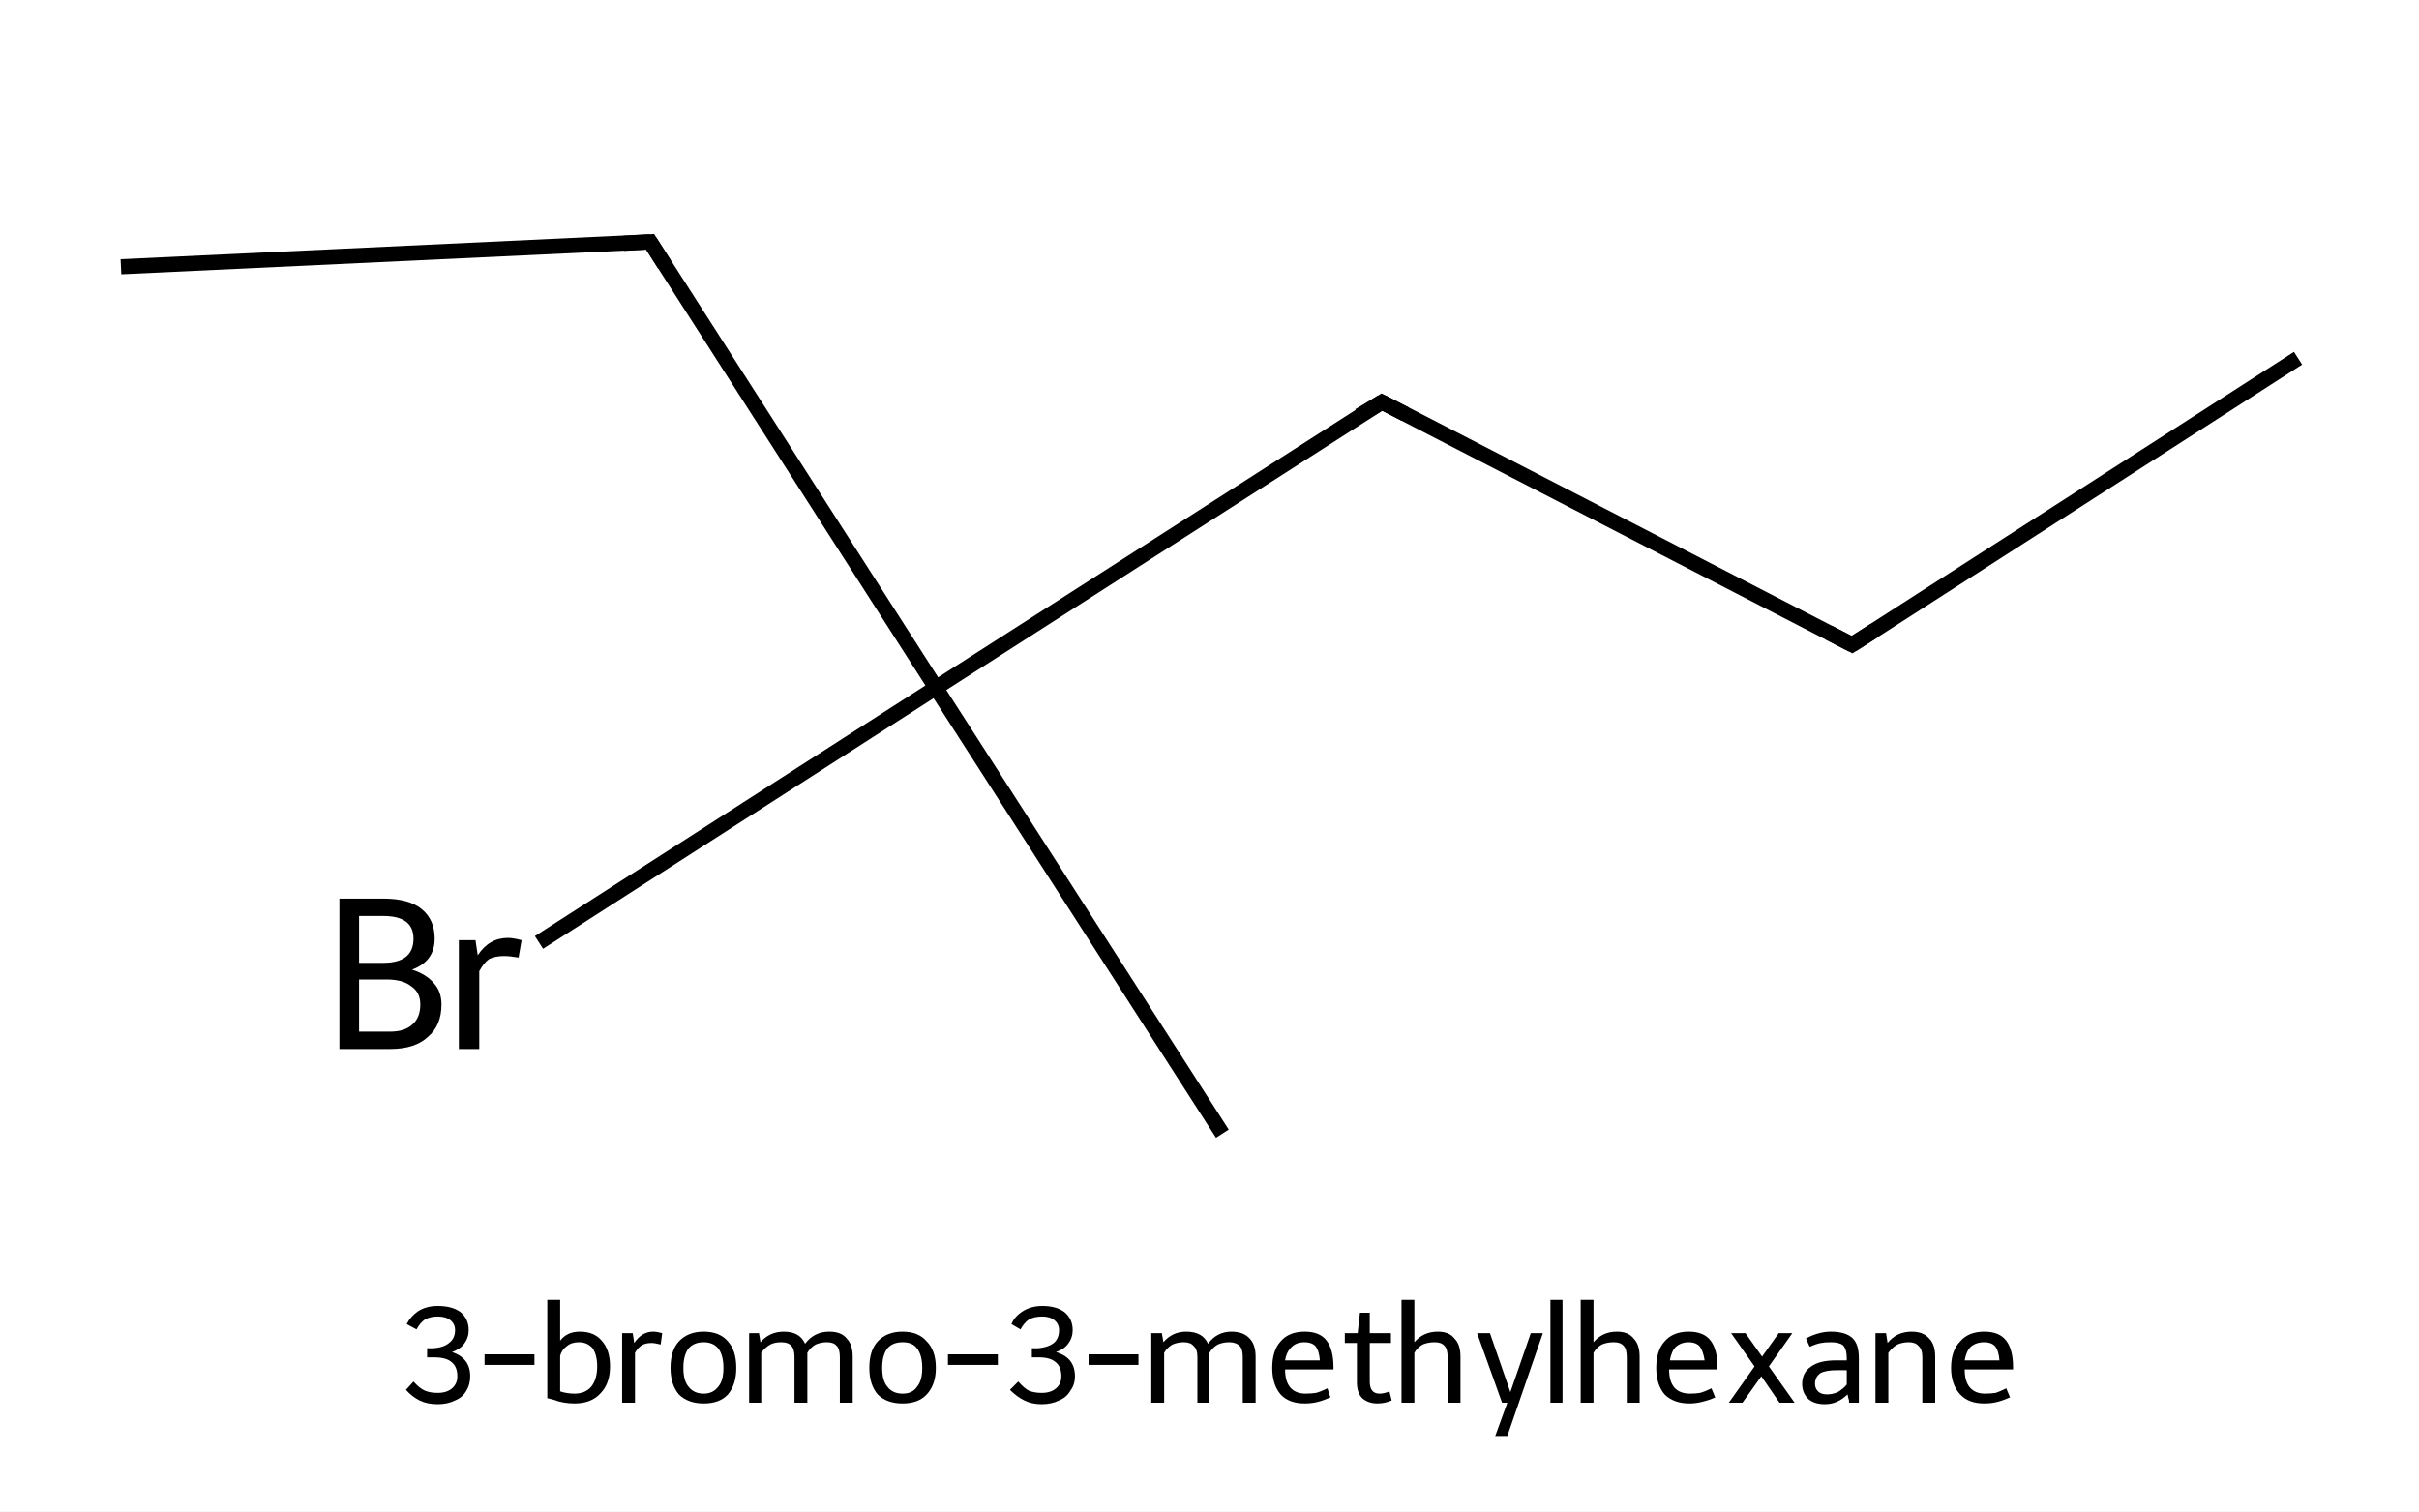
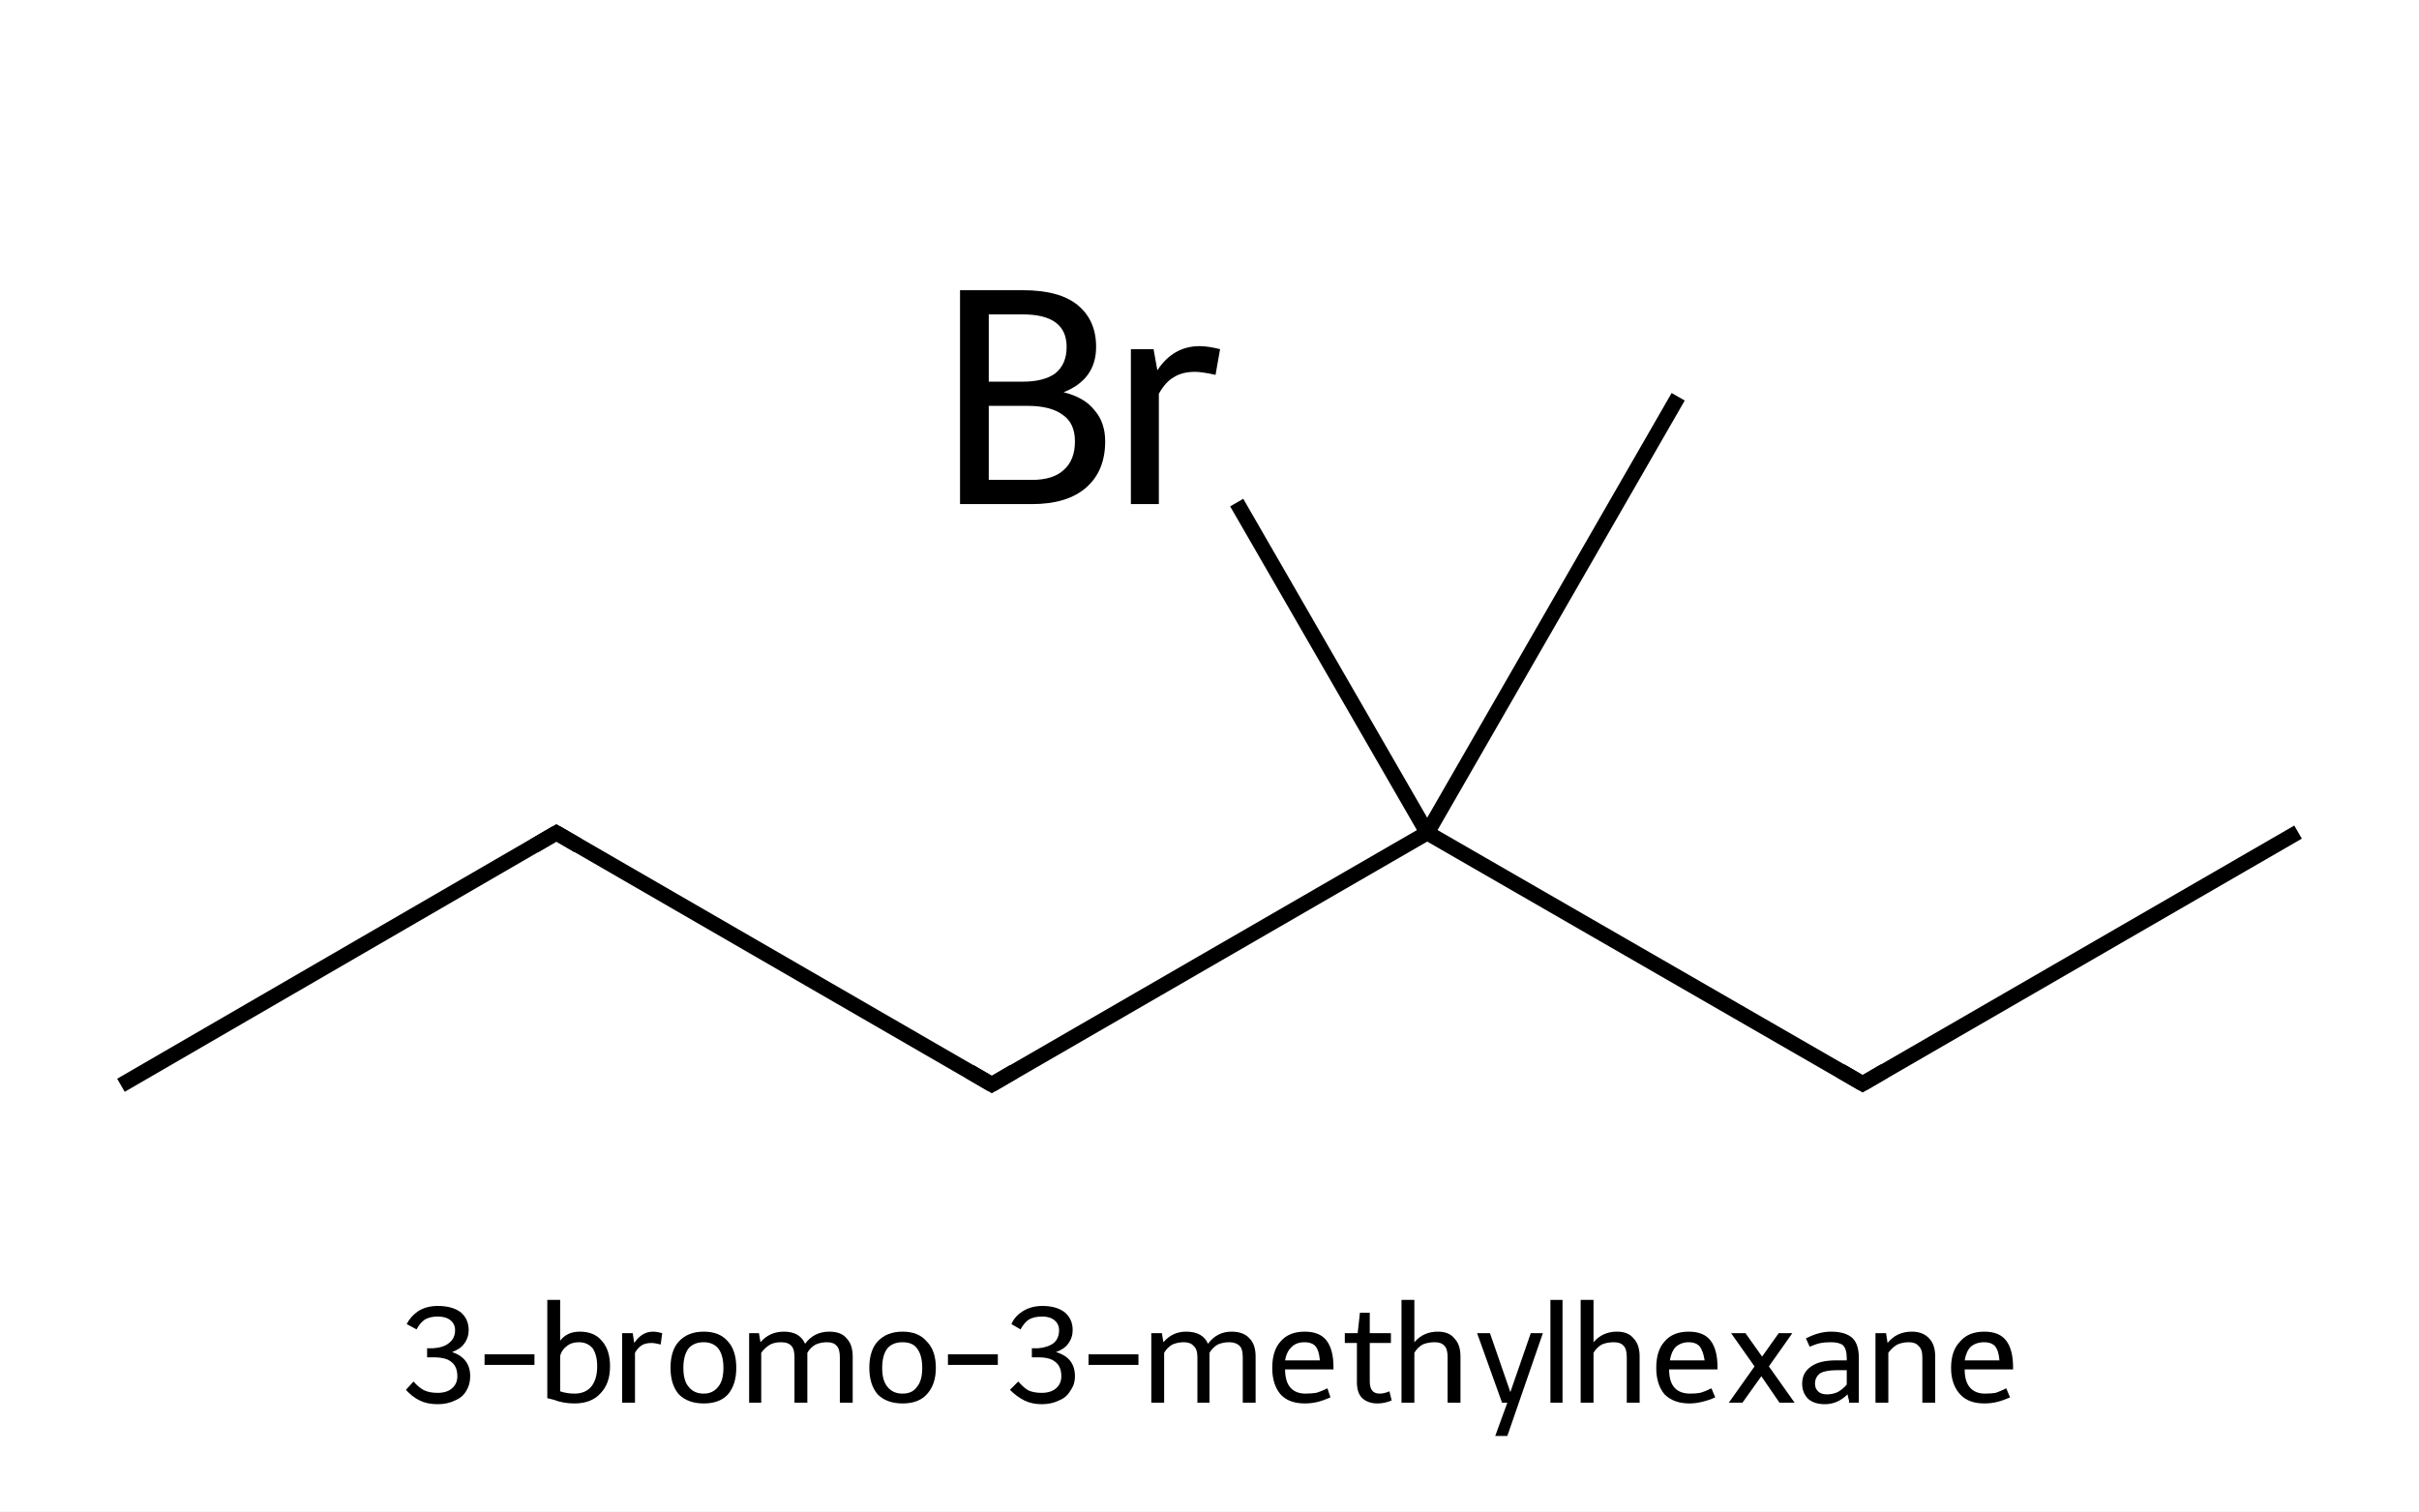
<svg xmlns="http://www.w3.org/2000/svg" version="1.1" baseProfile="full" xml:space="preserve" width="320px" height="200px" viewBox="0 0 320 200">
  <rect style="opacity:1.0;fill:#FFFFFF;stroke:none" width="320.0" height="200.0" x="0.0" y="0.0"> </rect>
-   <path class="bond-0 atom-0 atom-1" d="M 304.0,47.4 L 245.0,85.3" style="fill:none;fill-rule:evenodd;stroke:#000000;stroke-width:2.0px;stroke-linecap:butt;stroke-linejoin:miter;stroke-opacity:1" />
-   <path class="bond-1 atom-1 atom-2" d="M 245.0,85.3 L 182.8,53.2" style="fill:none;fill-rule:evenodd;stroke:#000000;stroke-width:2.0px;stroke-linecap:butt;stroke-linejoin:miter;stroke-opacity:1" />
-   <path class="bond-2 atom-2 atom-3" d="M 182.8,53.2 L 123.8,91.0" style="fill:none;fill-rule:evenodd;stroke:#000000;stroke-width:2.0px;stroke-linecap:butt;stroke-linejoin:miter;stroke-opacity:1" />
-   <path class="bond-3 atom-3 atom-4" d="M 123.8,91.0 L 161.7,150.0" style="fill:none;fill-rule:evenodd;stroke:#000000;stroke-width:2.0px;stroke-linecap:butt;stroke-linejoin:miter;stroke-opacity:1" />
-   <path class="bond-4 atom-3 atom-5" d="M 123.8,91.0 L 71.3,124.7" style="fill:none;fill-rule:evenodd;stroke:#000000;stroke-width:2.0px;stroke-linecap:butt;stroke-linejoin:miter;stroke-opacity:1" />
-   <path class="bond-5 atom-3 atom-6" d="M 123.8,91.0 L 86.0,32.0" style="fill:none;fill-rule:evenodd;stroke:#000000;stroke-width:2.0px;stroke-linecap:butt;stroke-linejoin:miter;stroke-opacity:1" />
-   <path class="bond-6 atom-6 atom-7" d="M 86.0,32.0 L 16.0,35.3" style="fill:none;fill-rule:evenodd;stroke:#000000;stroke-width:2.0px;stroke-linecap:butt;stroke-linejoin:miter;stroke-opacity:1" />
-   <path d="M 248.0,83.4 L 245.0,85.3 L 241.9,83.7" style="fill:none;stroke:#000000;stroke-width:2.0px;stroke-linecap:butt;stroke-linejoin:miter;stroke-miterlimit:10;stroke-opacity:1;" />
-   <path d="M 185.9,54.8 L 182.8,53.2 L 179.8,55.0" style="fill:none;stroke:#000000;stroke-width:2.0px;stroke-linecap:butt;stroke-linejoin:miter;stroke-miterlimit:10;stroke-opacity:1;" />
-   <path d="M 87.9,35.0 L 86.0,32.0 L 82.5,32.2" style="fill:none;stroke:#000000;stroke-width:2.0px;stroke-linecap:butt;stroke-linejoin:miter;stroke-miterlimit:10;stroke-opacity:1;" />
-   <path class="atom-5" d="M 54.5 128.3 Q 56.4 128.9, 57.4 130.1 Q 58.4 131.2, 58.4 132.9 Q 58.4 135.7, 56.6 137.2 Q 54.9 138.8, 51.6 138.8 L 44.9 138.8 L 44.9 118.9 L 50.7 118.9 Q 54.1 118.9, 55.8 120.3 Q 57.5 121.7, 57.5 124.2 Q 57.5 127.2, 54.5 128.3 M 47.5 121.2 L 47.5 127.4 L 50.7 127.4 Q 52.7 127.4, 53.7 126.6 Q 54.7 125.8, 54.7 124.2 Q 54.7 121.2, 50.7 121.2 L 47.5 121.2 M 51.6 136.5 Q 53.5 136.5, 54.5 135.6 Q 55.6 134.7, 55.6 132.9 Q 55.6 131.3, 54.4 130.5 Q 53.3 129.6, 51.1 129.6 L 47.5 129.6 L 47.5 136.5 L 51.6 136.5 " fill="#000000" />
-   <path class="atom-5" d="M 62.9 124.4 L 63.2 126.4 Q 64.7 124.1, 67.2 124.1 Q 67.9 124.1, 69.0 124.4 L 68.6 126.7 Q 67.4 126.5, 66.7 126.5 Q 65.5 126.5, 64.7 126.9 Q 64.0 127.4, 63.4 128.5 L 63.4 138.8 L 60.7 138.8 L 60.7 124.4 L 62.9 124.4 " fill="#000000" />
+   <path class="bond-0 atom-0 atom-1" d="M 16.0,143.6 L 73.6,110.2" style="fill:none;fill-rule:evenodd;stroke:#000000;stroke-width:2.0px;stroke-linecap:butt;stroke-linejoin:miter;stroke-opacity:1" />
+   <path class="bond-1 atom-1 atom-2" d="M 73.6,110.2 L 131.2,143.5" style="fill:none;fill-rule:evenodd;stroke:#000000;stroke-width:2.0px;stroke-linecap:butt;stroke-linejoin:miter;stroke-opacity:1" />
+   <path class="bond-2 atom-2 atom-3" d="M 131.2,143.5 L 188.8,110.2" style="fill:none;fill-rule:evenodd;stroke:#000000;stroke-width:2.0px;stroke-linecap:butt;stroke-linejoin:miter;stroke-opacity:1" />
+   <path class="bond-3 atom-3 atom-4" d="M 188.8,110.2 L 222.0,52.5" style="fill:none;fill-rule:evenodd;stroke:#000000;stroke-width:2.0px;stroke-linecap:butt;stroke-linejoin:miter;stroke-opacity:1" />
+   <path class="bond-4 atom-3 atom-5" d="M 188.8,110.2 L 163.6,66.5" style="fill:none;fill-rule:evenodd;stroke:#000000;stroke-width:2.0px;stroke-linecap:butt;stroke-linejoin:miter;stroke-opacity:1" />
+   <path class="bond-5 atom-3 atom-6" d="M 188.8,110.2 L 246.4,143.4" style="fill:none;fill-rule:evenodd;stroke:#000000;stroke-width:2.0px;stroke-linecap:butt;stroke-linejoin:miter;stroke-opacity:1" />
+   <path class="bond-6 atom-6 atom-7" d="M 246.4,143.4 L 304.0,110.1" style="fill:none;fill-rule:evenodd;stroke:#000000;stroke-width:2.0px;stroke-linecap:butt;stroke-linejoin:miter;stroke-opacity:1" />
+   <path d="M 70.7,111.9 L 73.6,110.2 L 76.5,111.9" style="fill:none;stroke:#000000;stroke-width:2.0px;stroke-linecap:butt;stroke-linejoin:miter;stroke-miterlimit:10;stroke-opacity:1;" />
+   <path d="M 128.3,141.8 L 131.2,143.5 L 134.1,141.8" style="fill:none;stroke:#000000;stroke-width:2.0px;stroke-linecap:butt;stroke-linejoin:miter;stroke-miterlimit:10;stroke-opacity:1;" />
+   <path d="M 243.5,141.7 L 246.4,143.4 L 249.3,141.7" style="fill:none;stroke:#000000;stroke-width:2.0px;stroke-linecap:butt;stroke-linejoin:miter;stroke-miterlimit:10;stroke-opacity:1;" />
+   <path class="atom-5" d="M 140.7 51.9 Q 143.5 52.6, 144.8 54.3 Q 146.2 55.9, 146.2 58.4 Q 146.2 62.3, 143.7 64.5 Q 141.2 66.7, 136.5 66.7 L 127.0 66.7 L 127.0 38.4 L 135.3 38.4 Q 140.2 38.4, 142.6 40.4 Q 145.0 42.4, 145.0 45.9 Q 145.0 50.2, 140.7 51.9 M 130.8 41.6 L 130.8 50.5 L 135.3 50.5 Q 138.1 50.5, 139.6 49.4 Q 141.1 48.2, 141.1 45.9 Q 141.1 41.6, 135.3 41.6 L 130.8 41.6 M 136.5 63.5 Q 139.3 63.5, 140.7 62.2 Q 142.2 60.9, 142.2 58.4 Q 142.2 56.0, 140.6 54.9 Q 139.0 53.7, 135.9 53.7 L 130.8 53.7 L 130.8 63.5 L 136.5 63.5 " fill="#000000" />
+   <path class="atom-5" d="M 152.6 46.2 L 153.1 49.0 Q 155.2 45.8, 158.7 45.8 Q 159.8 45.8, 161.4 46.2 L 160.8 49.6 Q 159.0 49.2, 158.1 49.2 Q 156.4 49.2, 155.3 49.9 Q 154.2 50.5, 153.3 52.1 L 153.3 66.7 L 149.6 66.7 L 149.6 46.2 L 152.6 46.2 " fill="#000000" />
  <path class="legend" d="M 59.8 178.9 Q 61.0 179.3, 61.6 180.1 Q 62.2 180.9, 62.2 182.1 Q 62.2 183.2, 61.7 184.0 Q 61.2 184.9, 60.2 185.3 Q 59.2 185.8, 57.9 185.8 Q 56.5 185.8, 55.5 185.3 Q 54.5 184.8, 53.7 183.9 L 54.7 182.8 Q 55.5 183.7, 56.2 184.0 Q 56.9 184.3, 57.9 184.3 Q 59.1 184.3, 59.8 183.7 Q 60.5 183.1, 60.5 182.1 Q 60.5 180.8, 59.7 180.2 Q 59.0 179.6, 57.4 179.6 L 56.5 179.6 L 56.5 178.4 L 57.3 178.4 Q 58.7 178.3, 59.4 177.7 Q 60.2 177.1, 60.2 176.0 Q 60.2 175.2, 59.6 174.7 Q 59.0 174.2, 57.9 174.2 Q 56.9 174.2, 56.2 174.6 Q 55.6 175.0, 55.1 175.9 L 53.8 175.2 Q 54.3 174.2, 55.3 173.5 Q 56.4 172.8, 57.9 172.8 Q 59.8 172.8, 60.9 173.6 Q 62.0 174.5, 62.0 176.0 Q 62.0 177.0, 61.4 177.8 Q 60.9 178.5, 59.8 178.9 " fill="#000000" />
  <path class="legend" d="M 64.1 179.2 L 70.7 179.2 L 70.7 180.6 L 64.1 180.6 L 64.1 179.2 " fill="#000000" />
  <path class="legend" d="M 76.7 176.2 Q 78.6 176.2, 79.6 177.4 Q 80.7 178.6, 80.7 180.8 Q 80.7 183.1, 79.4 184.4 Q 78.2 185.7, 76.0 185.7 Q 74.5 185.7, 73.2 185.2 L 72.4 185.0 L 72.4 172.0 L 74.1 172.0 L 74.1 177.4 Q 75.0 176.2, 76.7 176.2 M 76.0 184.4 Q 77.4 184.4, 78.2 183.5 Q 79.0 182.5, 79.0 180.8 Q 79.0 179.3, 78.4 178.4 Q 77.7 177.6, 76.6 177.6 Q 75.6 177.6, 75.0 178.1 Q 74.3 178.6, 74.1 179.4 L 74.1 184.1 Q 75.0 184.4, 76.0 184.4 " fill="#000000" />
  <path class="legend" d="M 83.7 176.4 L 83.9 177.7 Q 84.9 176.2, 86.4 176.2 Q 86.9 176.2, 87.6 176.4 L 87.4 177.9 Q 86.6 177.7, 86.2 177.7 Q 85.4 177.7, 84.9 178.0 Q 84.4 178.3, 84.0 179.0 L 84.0 185.6 L 82.3 185.6 L 82.3 176.4 L 83.7 176.4 " fill="#000000" />
  <path class="legend" d="M 88.7 181.0 Q 88.7 178.7, 89.8 177.5 Q 91.0 176.2, 93.1 176.2 Q 95.2 176.2, 96.3 177.5 Q 97.4 178.7, 97.4 181.0 Q 97.4 183.2, 96.3 184.5 Q 95.2 185.7, 93.1 185.7 Q 91.0 185.7, 89.8 184.5 Q 88.7 183.2, 88.7 181.0 M 90.4 181.0 Q 90.4 182.7, 91.1 183.5 Q 91.8 184.4, 93.1 184.4 Q 94.3 184.4, 95.0 183.5 Q 95.7 182.7, 95.7 181.0 Q 95.7 179.3, 95.0 178.4 Q 94.3 177.6, 93.1 177.6 Q 91.8 177.6, 91.1 178.4 Q 90.4 179.3, 90.4 181.0 " fill="#000000" />
  <path class="legend" d="M 109.7 176.2 Q 111.3 176.2, 112.0 177.1 Q 112.8 177.9, 112.8 179.5 L 112.8 185.6 L 111.1 185.6 L 111.1 179.6 Q 111.1 178.5, 110.7 178.1 Q 110.3 177.6, 109.4 177.6 Q 108.6 177.6, 107.9 177.9 Q 107.2 178.3, 106.8 179.0 Q 106.8 179.2, 106.8 179.5 L 106.8 185.6 L 105.1 185.6 L 105.1 179.6 Q 105.1 178.5, 104.7 178.1 Q 104.3 177.6, 103.3 177.6 Q 102.5 177.6, 101.9 177.9 Q 101.2 178.3, 100.7 179.0 L 100.7 185.6 L 99.1 185.6 L 99.1 176.4 L 100.4 176.4 L 100.6 177.6 Q 101.8 176.2, 103.7 176.2 Q 105.8 176.2, 106.5 177.8 Q 107.7 176.2, 109.7 176.2 " fill="#000000" />
  <path class="legend" d="M 115.0 181.0 Q 115.0 178.7, 116.1 177.5 Q 117.3 176.2, 119.4 176.2 Q 121.5 176.2, 122.6 177.5 Q 123.8 178.7, 123.8 181.0 Q 123.8 183.2, 122.6 184.5 Q 121.5 185.7, 119.4 185.7 Q 117.3 185.7, 116.1 184.5 Q 115.0 183.2, 115.0 181.0 M 116.7 181.0 Q 116.7 182.7, 117.4 183.5 Q 118.1 184.4, 119.4 184.4 Q 120.7 184.4, 121.3 183.5 Q 122.0 182.7, 122.0 181.0 Q 122.0 179.3, 121.3 178.4 Q 120.7 177.6, 119.4 177.6 Q 118.1 177.6, 117.4 178.4 Q 116.7 179.3, 116.7 181.0 " fill="#000000" />
  <path class="legend" d="M 125.4 179.2 L 132.0 179.2 L 132.0 180.6 L 125.4 180.6 L 125.4 179.2 " fill="#000000" />
  <path class="legend" d="M 139.7 178.9 Q 141.0 179.3, 141.6 180.1 Q 142.2 180.9, 142.2 182.1 Q 142.2 183.2, 141.6 184.0 Q 141.1 184.9, 140.1 185.3 Q 139.1 185.8, 137.8 185.8 Q 136.5 185.8, 135.5 185.3 Q 134.5 184.8, 133.6 183.9 L 134.7 182.8 Q 135.5 183.7, 136.1 184.0 Q 136.8 184.3, 137.8 184.3 Q 139.0 184.3, 139.7 183.7 Q 140.4 183.1, 140.4 182.1 Q 140.4 180.8, 139.6 180.2 Q 138.9 179.6, 137.4 179.6 L 136.5 179.6 L 136.5 178.4 L 137.3 178.4 Q 138.6 178.3, 139.4 177.7 Q 140.1 177.1, 140.1 176.0 Q 140.1 175.2, 139.5 174.7 Q 138.9 174.2, 137.9 174.2 Q 136.8 174.2, 136.1 174.6 Q 135.5 175.0, 135.0 175.9 L 133.8 175.2 Q 134.2 174.2, 135.3 173.5 Q 136.4 172.8, 137.9 172.8 Q 139.7 172.8, 140.8 173.6 Q 141.9 174.5, 141.9 176.0 Q 141.9 177.0, 141.3 177.8 Q 140.8 178.5, 139.7 178.9 " fill="#000000" />
  <path class="legend" d="M 144.0 179.2 L 150.6 179.2 L 150.6 180.6 L 144.0 180.6 L 144.0 179.2 " fill="#000000" />
  <path class="legend" d="M 162.9 176.2 Q 164.5 176.2, 165.3 177.1 Q 166.1 177.9, 166.1 179.5 L 166.1 185.6 L 164.4 185.6 L 164.4 179.6 Q 164.4 178.5, 164.0 178.1 Q 163.5 177.6, 162.6 177.6 Q 161.8 177.6, 161.1 177.9 Q 160.4 178.3, 160.0 179.0 Q 160.0 179.2, 160.0 179.5 L 160.0 185.6 L 158.4 185.6 L 158.4 179.6 Q 158.4 178.5, 157.9 178.1 Q 157.5 177.6, 156.6 177.6 Q 155.8 177.6, 155.1 177.9 Q 154.4 178.3, 154.0 179.0 L 154.0 185.6 L 152.3 185.6 L 152.3 176.4 L 153.7 176.4 L 153.9 177.6 Q 155.1 176.2, 156.9 176.2 Q 159.1 176.2, 159.8 177.8 Q 161.0 176.2, 162.9 176.2 " fill="#000000" />
  <path class="legend" d="M 168.3 181.0 Q 168.3 178.7, 169.4 177.5 Q 170.5 176.2, 172.6 176.2 Q 174.6 176.2, 175.5 177.4 Q 176.4 178.6, 176.4 180.9 L 176.4 181.2 L 170.0 181.2 Q 170.0 182.8, 170.7 183.6 Q 171.4 184.4, 172.7 184.4 Q 173.4 184.4, 174.1 184.3 Q 174.8 184.1, 175.6 183.7 L 176.0 184.9 Q 175.1 185.3, 174.3 185.5 Q 173.5 185.7, 172.6 185.7 Q 170.5 185.7, 169.4 184.5 Q 168.3 183.2, 168.3 181.0 M 172.6 177.6 Q 171.5 177.6, 170.9 178.2 Q 170.2 178.8, 170.0 180.0 L 174.6 180.0 Q 174.5 178.7, 174.0 178.1 Q 173.5 177.6, 172.6 177.6 " fill="#000000" />
  <path class="legend" d="M 177.9 177.7 L 177.9 176.4 L 179.6 176.4 L 179.9 173.7 L 181.2 173.7 L 181.2 176.4 L 184.0 176.4 L 184.0 177.7 L 181.2 177.7 L 181.2 182.8 Q 181.2 184.4, 182.5 184.4 Q 183.1 184.4, 183.8 184.1 L 184.1 185.3 Q 183.2 185.7, 182.2 185.7 Q 181.0 185.7, 180.2 185.0 Q 179.5 184.3, 179.5 182.9 L 179.5 177.7 L 177.9 177.7 " fill="#000000" />
  <path class="legend" d="M 190.2 176.2 Q 191.7 176.2, 192.4 177.1 Q 193.2 177.9, 193.2 179.5 L 193.2 185.6 L 191.5 185.6 L 191.5 179.6 Q 191.5 178.5, 191.1 178.1 Q 190.7 177.6, 189.8 177.6 Q 188.9 177.6, 188.2 177.9 Q 187.5 178.3, 187.1 179.0 L 187.1 185.6 L 185.4 185.6 L 185.4 172.0 L 187.1 172.0 L 187.1 177.6 Q 188.3 176.2, 190.2 176.2 " fill="#000000" />
  <path class="legend" d="M 202.5 176.4 L 204.1 176.4 L 199.4 190.0 L 197.8 190.0 L 199.4 185.6 L 198.7 185.6 L 195.4 176.4 L 197.1 176.4 L 199.8 184.2 L 202.5 176.4 " fill="#000000" />
  <path class="legend" d="M 205.1 172.0 L 206.7 172.0 L 206.7 185.6 L 205.1 185.6 L 205.1 172.0 " fill="#000000" />
  <path class="legend" d="M 213.9 176.2 Q 215.4 176.2, 216.1 177.1 Q 216.9 177.9, 216.9 179.5 L 216.9 185.6 L 215.2 185.6 L 215.2 179.6 Q 215.2 178.5, 214.8 178.1 Q 214.4 177.6, 213.5 177.6 Q 212.6 177.6, 211.9 177.9 Q 211.2 178.3, 210.8 179.0 L 210.8 185.6 L 209.1 185.6 L 209.1 172.0 L 210.8 172.0 L 210.8 177.6 Q 212.0 176.2, 213.9 176.2 " fill="#000000" />
  <path class="legend" d="M 219.1 181.0 Q 219.1 178.7, 220.2 177.5 Q 221.3 176.2, 223.4 176.2 Q 225.4 176.2, 226.3 177.4 Q 227.2 178.6, 227.2 180.9 L 227.2 181.2 L 220.8 181.2 Q 220.8 182.8, 221.5 183.6 Q 222.2 184.4, 223.6 184.4 Q 224.3 184.4, 224.9 184.3 Q 225.6 184.1, 226.4 183.7 L 226.9 184.9 Q 226.0 185.3, 225.1 185.5 Q 224.3 185.7, 223.5 185.7 Q 221.4 185.7, 220.2 184.5 Q 219.1 183.2, 219.1 181.0 M 223.4 177.6 Q 222.4 177.6, 221.7 178.2 Q 221.1 178.8, 220.9 180.0 L 225.5 180.0 Q 225.3 178.7, 224.8 178.1 Q 224.3 177.6, 223.4 177.6 " fill="#000000" />
  <path class="legend" d="M 232.1 180.8 L 229.0 176.4 L 230.9 176.4 L 233.1 179.5 L 235.3 176.4 L 237.1 176.4 L 234.0 180.8 L 237.4 185.6 L 235.4 185.6 L 233.0 182.1 L 230.5 185.6 L 228.7 185.6 L 232.1 180.8 " fill="#000000" />
  <path class="legend" d="M 238.4 183.1 Q 238.4 181.6, 239.6 180.8 Q 240.7 180.0, 242.9 180.0 L 244.3 180.0 L 244.3 179.7 Q 244.3 178.5, 243.8 178.0 Q 243.3 177.6, 242.2 177.6 Q 241.4 177.6, 240.9 177.7 Q 240.3 177.8, 239.4 178.2 L 238.9 177.1 Q 240.6 176.2, 242.2 176.2 Q 244.2 176.2, 245.1 177.1 Q 245.9 177.9, 245.9 179.7 L 245.9 185.6 L 244.6 185.6 Q 244.6 185.5, 244.6 185.3 Q 244.5 185.0, 244.4 184.5 Q 243.1 185.8, 241.4 185.8 Q 240.0 185.8, 239.2 185.1 Q 238.4 184.3, 238.4 183.1 M 240.1 183.1 Q 240.1 183.7, 240.5 184.1 Q 240.9 184.5, 241.7 184.5 Q 242.4 184.5, 243.1 184.2 Q 243.8 183.8, 244.3 183.2 L 244.3 181.3 L 243.0 181.3 Q 241.5 181.3, 240.8 181.7 Q 240.1 182.2, 240.1 183.1 " fill="#000000" />
  <path class="legend" d="M 252.9 176.2 Q 254.4 176.2, 255.2 177.1 Q 256.0 177.9, 256.0 179.5 L 256.0 185.6 L 254.3 185.6 L 254.3 179.6 Q 254.3 178.5, 253.8 178.1 Q 253.4 177.6, 252.5 177.6 Q 251.7 177.6, 251.0 177.9 Q 250.3 178.3, 249.8 179.0 L 249.8 185.6 L 248.1 185.6 L 248.1 176.4 L 249.5 176.4 L 249.7 177.7 Q 250.9 176.2, 252.9 176.2 " fill="#000000" />
  <path class="legend" d="M 258.1 181.0 Q 258.1 178.7, 259.3 177.5 Q 260.4 176.2, 262.5 176.2 Q 264.5 176.2, 265.4 177.4 Q 266.3 178.6, 266.3 180.9 L 266.3 181.2 L 259.9 181.2 Q 259.9 182.8, 260.6 183.6 Q 261.3 184.4, 262.6 184.4 Q 263.3 184.4, 264.0 184.3 Q 264.6 184.1, 265.4 183.7 L 265.9 184.9 Q 265.0 185.3, 264.2 185.5 Q 263.4 185.7, 262.5 185.7 Q 260.4 185.7, 259.3 184.5 Q 258.1 183.2, 258.1 181.0 M 262.5 177.6 Q 261.4 177.6, 260.7 178.2 Q 260.1 178.8, 259.9 180.0 L 264.5 180.0 Q 264.4 178.7, 263.9 178.1 Q 263.4 177.6, 262.5 177.6 " fill="#000000" />
</svg>
